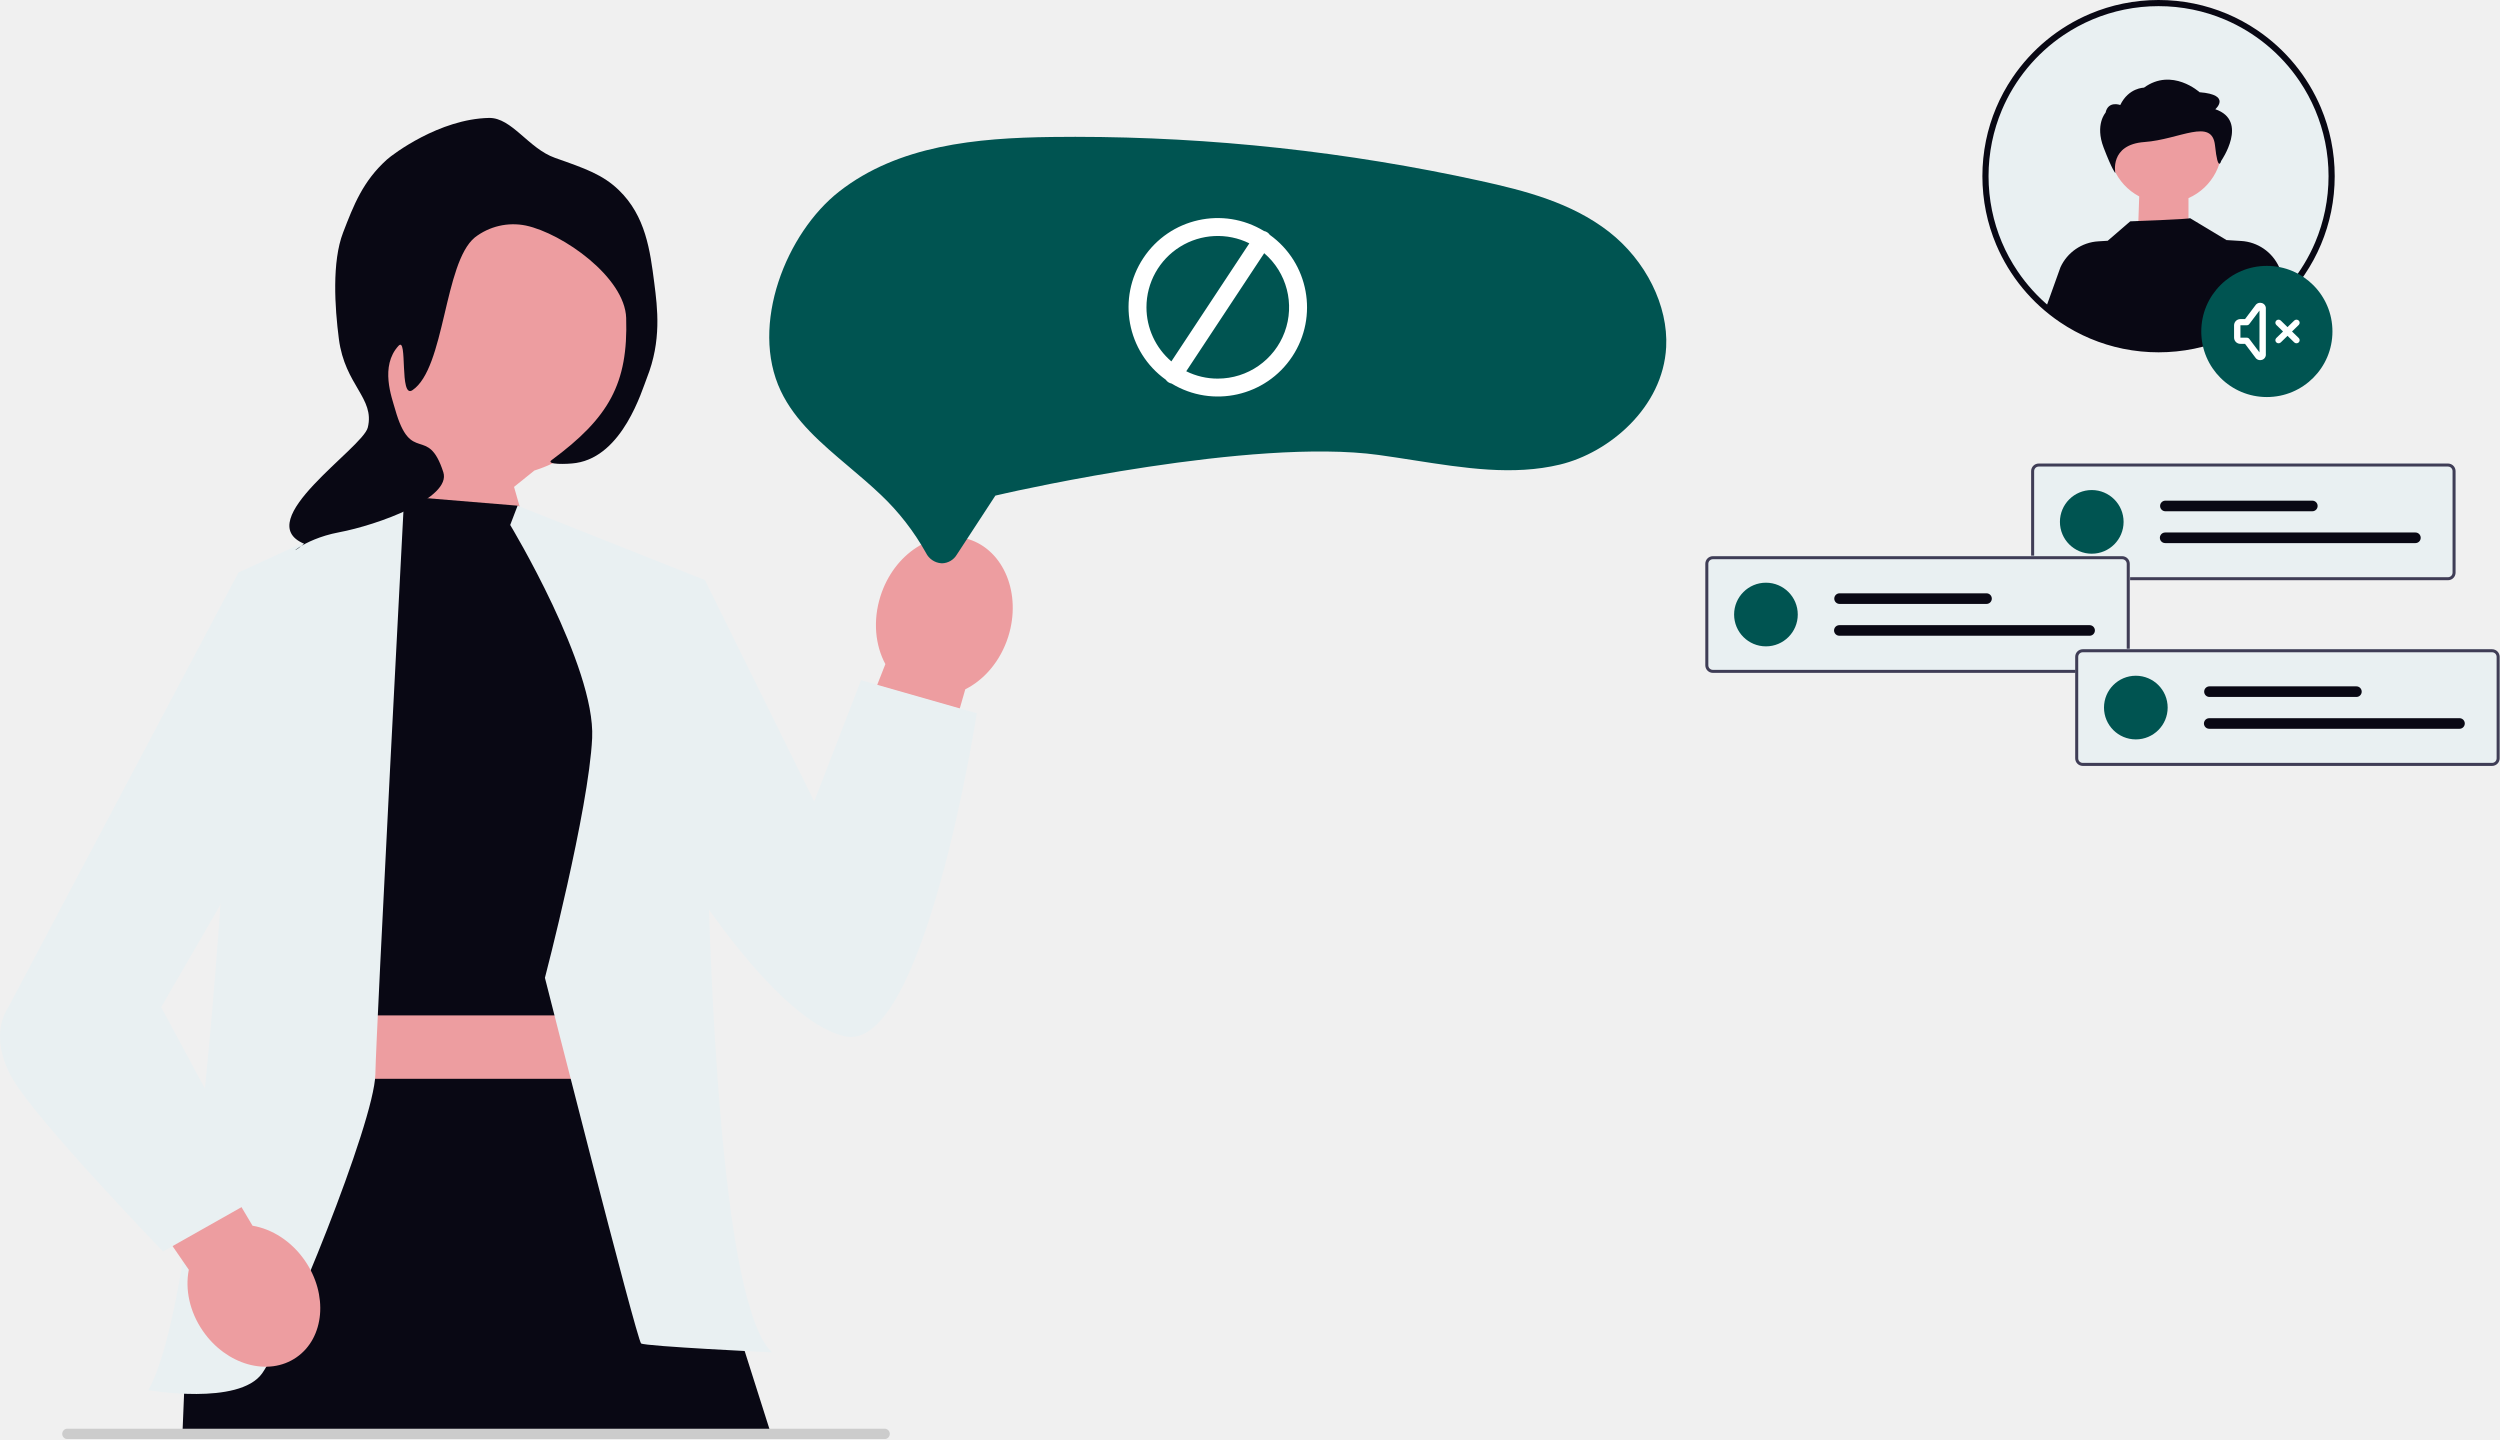
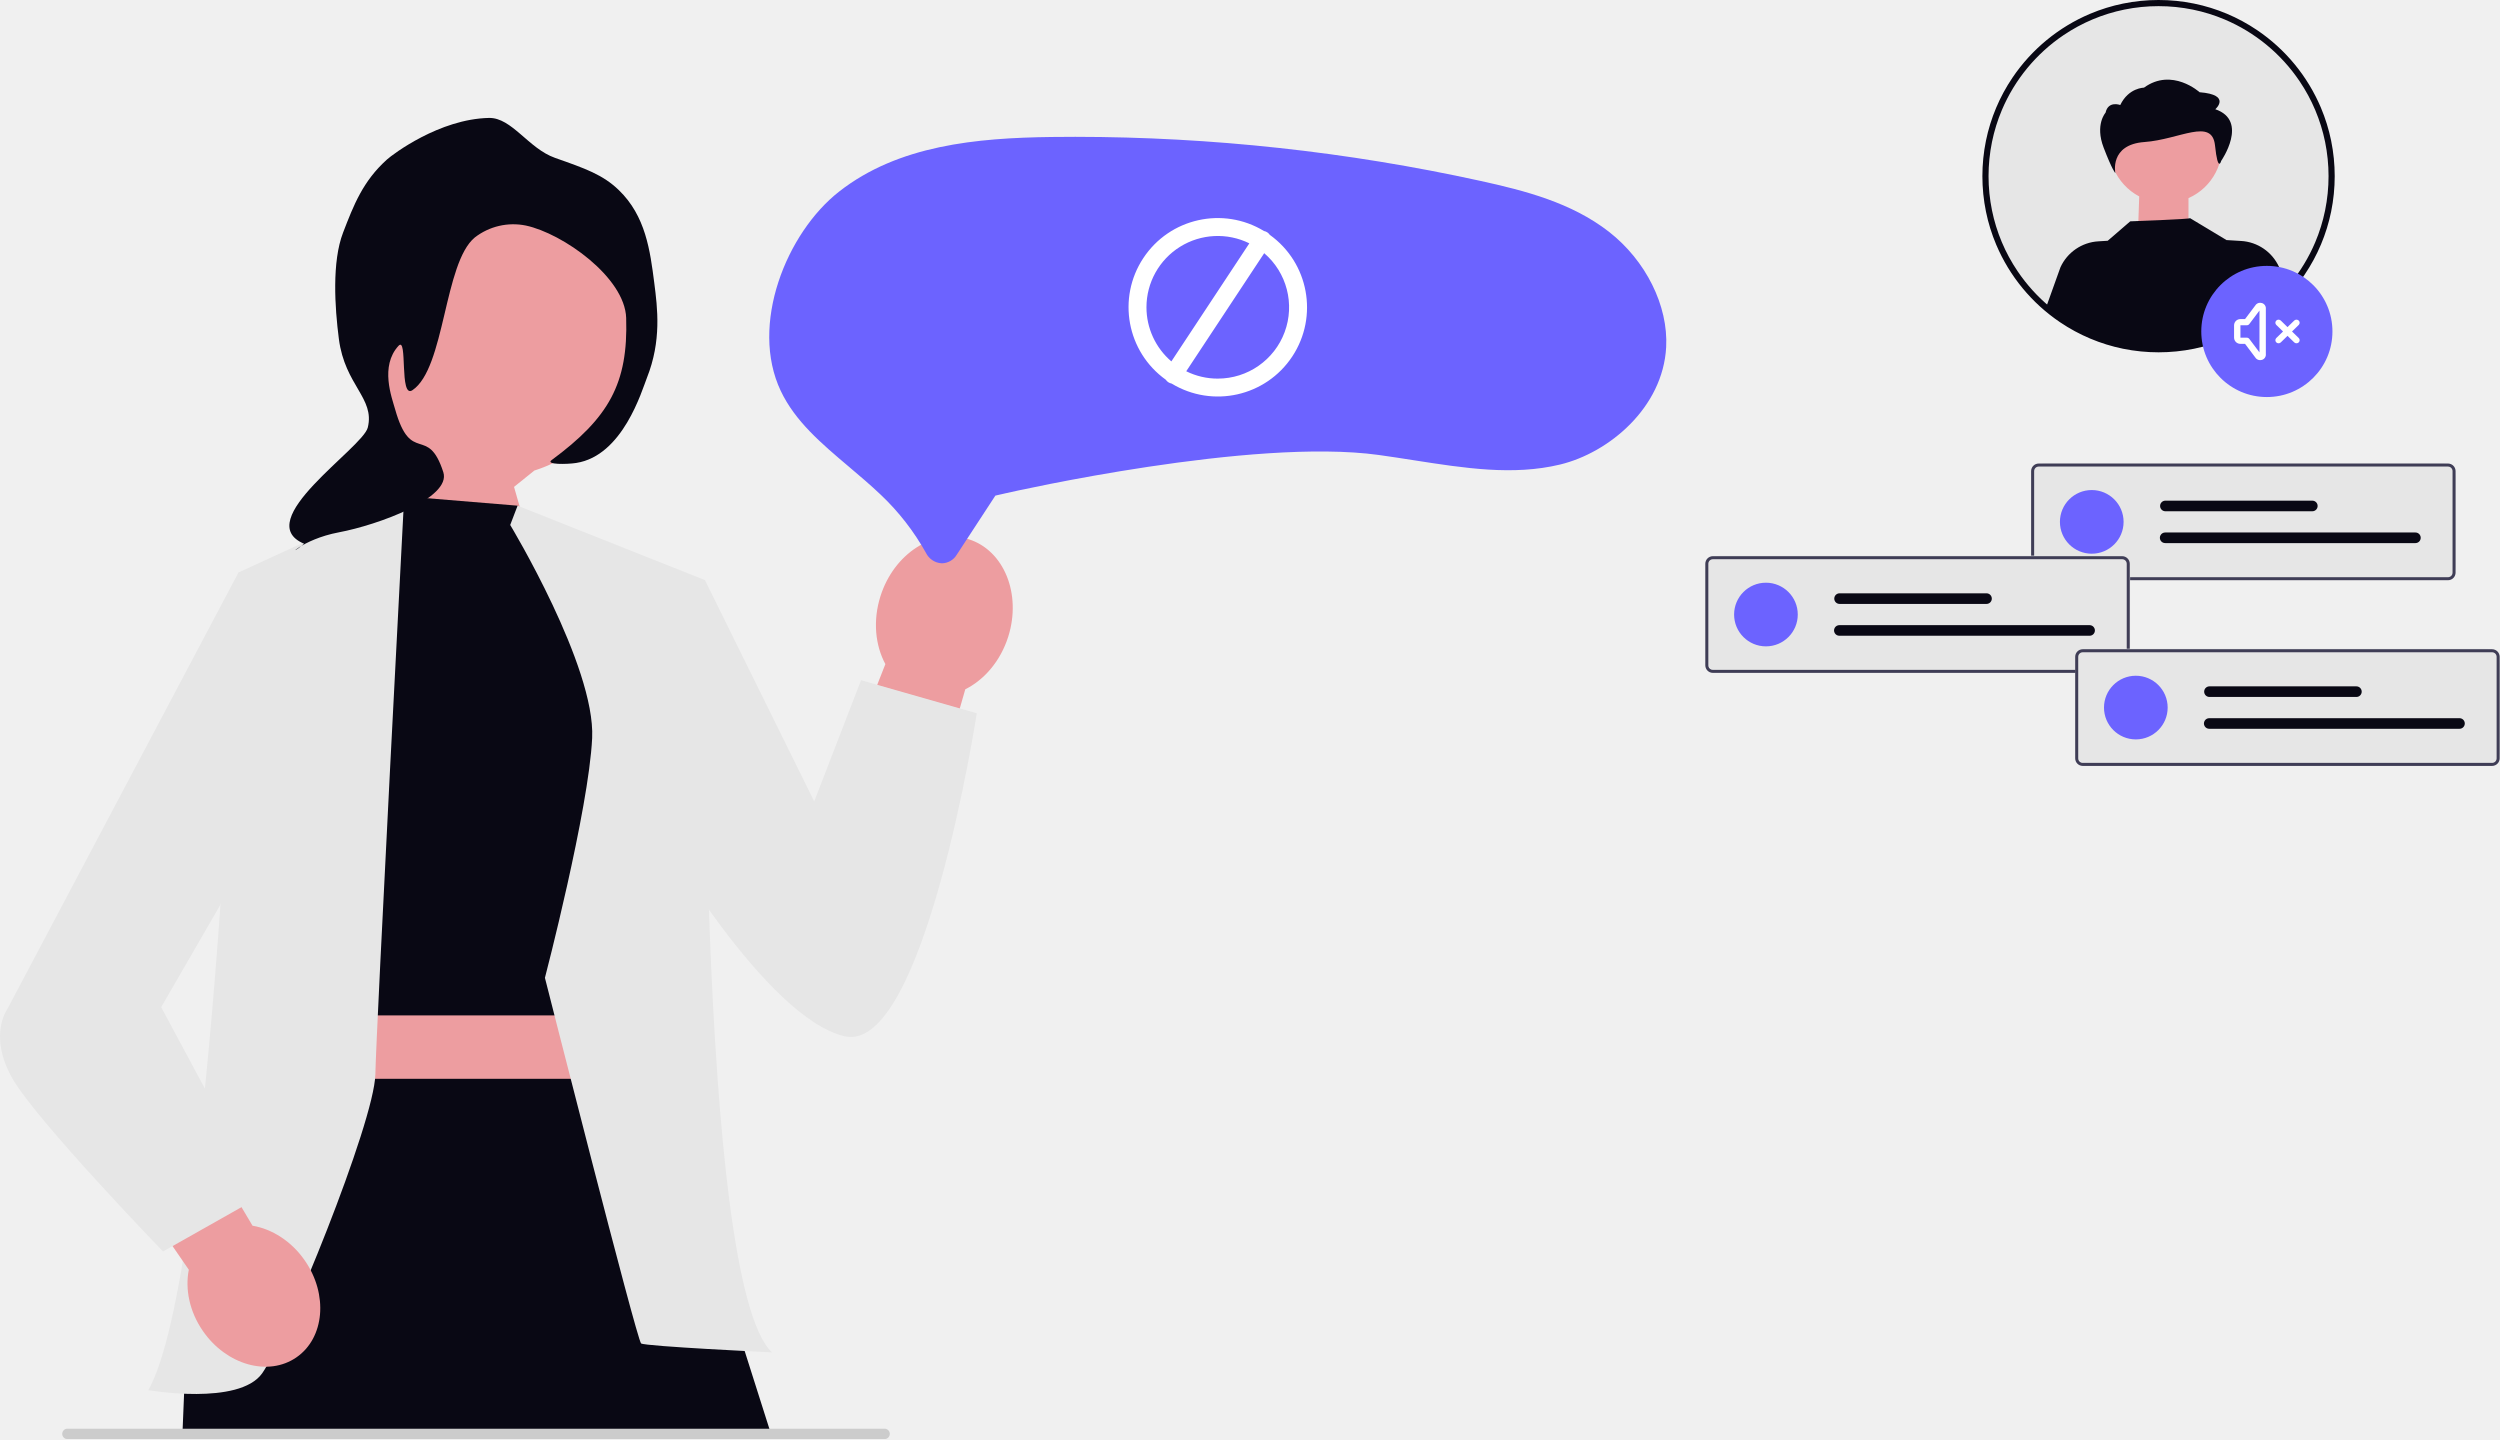
<svg xmlns="http://www.w3.org/2000/svg" width="960" height="552.586" viewBox="0 0 960 552.586" role="img" artist="Katerina Limpitsouni" source="https://undraw.co/">
  <g transform="translate(-132.939 -207.27)">
    <path d="M174.447,61.348A52.241,52.241,0,1,1,242.338,111.2l-7.791,6.276,13.983,48.94-16.291,11.526-51.483-42.9s11.122-14.166,17.087-30.142a52.184,52.184,0,0,1-23.4-43.551Z" transform="translate(95.782 276.765)" fill="#ed9da0" />
    <path d="M450.614,229.689,413.186,359.754l-37.855-26.269,44.6-113.479c-3.89-7.2-4.857-16.673-1.9-26.033,5.17-16.377,20.348-26.184,33.9-21.906s20.35,21.022,15.18,37.4c-2.954,9.36-9.183,16.557-16.5,20.226Z" transform="translate(52.994 242.271)" fill="#ed9da0" />
    <rect width="135.012" height="157.249" transform="translate(243.684 523.318)" fill="#ed9da0" />
    <path d="M121.4,435.608,90.78,528.664l-1.824,44.494H315.384l-43.669-137.55Z" transform="translate(113.991 185.924)" fill="#090814" />
    <path d="M346.408,610.3H32.05a2,2,0,0,1,0-3.953H346.408a1.993,1.993,0,0,1,0,3.953Z" transform="translate(126.475 149.558)" fill="#ccc" />
    <path d="M189.614,151.484l-32.095,73.294,3.176,125.967H269.171l3.405-133.66L232.3,155.011Z" transform="translate(99.387 246.442)" fill="#090814" />
-     <path d="M107,180.625s-9.4,269.526-34.628,314c0,0,34.864,6.076,43.734-6.49s43.07-96.228,43.443-114.755S170.633,151.37,170.633,151.37L107,180.625Z" transform="translate(117.523 246.466)" fill="#e9f0f2" />
-     <path d="M248.944,163.372l2.833-7.406,71.938,28.568s-3.357,269.35,25.766,296.57c0,0-48.653-2.321-50.268-3.435s-36.937-140.4-36.937-140.4,16.838-64.523,18.137-92.074-31.469-81.825-31.469-81.825Z" transform="translate(79.914 245.487)" fill="#e9f0f2" />
-     <path d="M320.758,197.531l18.253-5.266,41.97,85,17.987-46.555,44.438,12.7s-20.2,131.085-50.737,124.032S320.756,288.4,320.756,288.4v-90.87Z" transform="translate(64.618 237.755)" fill="#e9f0f2" />
+     <path d="M107,180.625s-9.4,269.526-34.628,314c0,0,34.864,6.076,43.734-6.49s43.07-96.228,43.443-114.755S170.633,151.37,170.633,151.37L107,180.625Z" transform="translate(117.523 246.466)" fill="#e6e6e6" />
+     <path d="M248.944,163.372l2.833-7.406,71.938,28.568s-3.357,269.35,25.766,296.57c0,0-48.653-2.321-50.268-3.435s-36.937-140.4-36.937-140.4,16.838-64.523,18.137-92.074-31.469-81.825-31.469-81.825Z" transform="translate(79.914 245.487)" fill="#e6e6e6" />
+     <path d="M320.758,197.531l18.253-5.266,41.97,85,17.987-46.555,44.438,12.7s-20.2,131.085-50.737,124.032S320.756,288.4,320.756,288.4v-90.87Z" transform="translate(64.618 237.755)" fill="#e6e6e6" />
    <path d="M75.552,497.97,14.3,408.922l28.16-24.775,57.561,96.916c7.466,1.245,14.927,5.909,20.086,13.374,9.025,13.064,7.58,29.7-3.227,37.174s-26.9,2.937-35.92-10.124c-5.158-7.465-6.882-16.093-5.407-23.517Z" transform="translate(129.892 196.885)" fill="#ed9da0" />
-     <path d="M102.457,196.057l-10.872-7.515L2.645,356.534s-7.219,10.13,2.2,26.452,57.76,66.3,57.76,66.3l38.091-21.514-38.8-72.3L98.463,292.22l3.991-96.162Z" transform="translate(132.938 238.548)" fill="#e9f0f2" />
+     <path d="M102.457,196.057l-10.872-7.515L2.645,356.534s-7.219,10.13,2.2,26.452,57.76,66.3,57.76,66.3l38.091-21.514-38.8-72.3L98.463,292.22l3.991-96.162Z" transform="translate(132.938 238.548)" fill="#e6e6e6" />
    <path d="M333.827,15.333c11.682,4.105,18.366,6.453,24.49,12.356,10.342,9.964,12.05,23.28,13.635,35.651,1.241,9.68,2.846,22.194-2.833,36.492-1.934,4.879-9.237,29.919-27.195,32.665-3.527.54-11.805.681-9.42-1.081,22.089-16.307,29.434-29.452,28.662-54.585-.481-15.617-24.343-32.477-38.51-35.507a24.13,24.13,0,0,0-19.605,4.565c-11.908,9.776-11.4,50.2-23.959,58.653-5.164,3.476-1.724-20.989-5.362-17.022-7.179,7.828-2.575,19.807-1.284,24.381,6.12,21.657,12.531,5.641,18.5,24.134,3.214,9.942-25.138,20.272-40.1,23.091-14.751,2.779-21.109,10.823-13.359,4.38-20.851-8.751,22.508-36.7,24.456-44.616,2.785-11.319-8.78-16.145-11.1-34-1.584-12.21-2.7-29.67,1.616-40.865,4.07-10.57,7.606-19.744,16.854-28.064,2.226-2,20.158-15.577,39.173-15.962,8.754-.176,15.189,11.759,25.335,15.326h0Z" transform="translate(12.225 252.557)" fill="#090814" />
-     <path d="M544.36,497.88c-.1,0-.2,0-.3-.007a7.123,7.123,0,0,1-5.847-3.955,93.441,93.441,0,0,0-17.291-22.272c-4.058-3.856-8.3-7.444-12.4-10.913-10.579-8.946-20.541-17.372-26.073-29.014-12.058-25.386,2.142-60.745,22.43-76.6,22.754-17.786,52.682-20.575,81.635-20.94q4.513-.057,9.032-.057h0a728.465,728.465,0,0,1,155.529,16.913c17.06,3.743,34.918,8.329,49.266,19.458,14.265,11.063,22.936,28.484,22.09,44.387-1.235,23.211-21.924,40.555-40.767,45.089-17.957,4.318-36.611,1.4-56.36-1.69-4.36-.682-8.868-1.387-13.326-2-48.448-6.66-139.457,13.868-143.313,14.745l-3.82.87-14.818,22.685a6.784,6.784,0,0,1-5.666,3.312Z" transform="translate(-49.685 -74.31)" fill="#005451" />
+     <path d="M544.36,497.88c-.1,0-.2,0-.3-.007a7.123,7.123,0,0,1-5.847-3.955,93.441,93.441,0,0,0-17.291-22.272c-4.058-3.856-8.3-7.444-12.4-10.913-10.579-8.946-20.541-17.372-26.073-29.014-12.058-25.386,2.142-60.745,22.43-76.6,22.754-17.786,52.682-20.575,81.635-20.94q4.513-.057,9.032-.057h0a728.465,728.465,0,0,1,155.529,16.913c17.06,3.743,34.918,8.329,49.266,19.458,14.265,11.063,22.936,28.484,22.09,44.387-1.235,23.211-21.924,40.555-40.767,45.089-17.957,4.318-36.611,1.4-56.36-1.69-4.36-.682-8.868-1.387-13.326-2-48.448-6.66-139.457,13.868-143.313,14.745l-3.82.87-14.818,22.685a6.784,6.784,0,0,1-5.666,3.312Z" transform="translate(-49.685 -74.31)" fill="#6c63ff" />
    <g transform="translate(912.888 385.075)">
-       <path d="M5.821,0H157.173a5.822,5.822,0,0,1,5.822,5.822V39a5.821,5.821,0,0,1-5.822,5.821H5.821A5.821,5.821,0,0,1,0,39V5.821A5.821,5.821,0,0,1,5.821,0Z" transform="translate(0.132 0)" fill="#e9f0f2" />
+       <path d="M5.821,0H157.173a5.822,5.822,0,0,1,5.822,5.822V39a5.821,5.821,0,0,1-5.822,5.821H5.821A5.821,5.821,0,0,1,0,39V5.821A5.821,5.821,0,0,1,5.821,0Z" transform="translate(0.132 0)" fill="#e6e6e6" />
      <path d="M624.855,346.138H467.682a2.914,2.914,0,0,1-2.91-2.91V304.239a2.914,2.914,0,0,1,2.91-2.911H624.855a2.914,2.914,0,0,1,2.91,2.91v38.989A2.914,2.914,0,0,1,624.855,346.138ZM467.682,302.493a1.748,1.748,0,0,0-1.746,1.747v38.989a1.748,1.748,0,0,0,1.747,1.747H624.856a1.748,1.748,0,0,0,1.747-1.747V304.24a1.748,1.748,0,0,0-1.747-1.747Z" transform="translate(-464.772 -301.137)" fill="#3f3d56" />
-       <ellipse cx="12.224" cy="12.224" rx="12.224" ry="12.224" transform="translate(11.061 10.372)" fill="#005451" />
+       <ellipse cx="12.224" cy="12.224" rx="12.224" ry="12.224" transform="translate(11.061 10.372)" fill="#6c63ff" />
      <path d="M551.811,325.817a2.038,2.038,0,0,0,0,4.075h56.465a2.037,2.037,0,0,0,0-4.075Z" transform="translate(-500.293 -311.37)" fill="#090814" />
      <path d="M551.811,346.817a2.038,2.038,0,1,0,0,4.075h96.05a2.037,2.037,0,0,0,0-4.075Z" transform="translate(-500.293 -320.146)" fill="#090814" />
    </g>
    <g transform="translate(787.774 420.654)">
-       <path d="M5.821,0H157.173a5.822,5.822,0,0,1,5.822,5.822V39a5.821,5.821,0,0,1-5.822,5.821H5.821A5.821,5.821,0,0,1,0,39V5.821A5.821,5.821,0,0,1,5.821,0Z" transform="translate(0.132 0)" fill="#e9f0f2" />
+       <path d="M5.821,0H157.173a5.822,5.822,0,0,1,5.822,5.822V39a5.821,5.821,0,0,1-5.822,5.821H5.821A5.821,5.821,0,0,1,0,39V5.821A5.821,5.821,0,0,1,5.821,0Z" transform="translate(0.132 0)" fill="#e6e6e6" />
      <path d="M624.855,346.138H467.682a2.914,2.914,0,0,1-2.91-2.91V304.239a2.914,2.914,0,0,1,2.91-2.911H624.855a2.914,2.914,0,0,1,2.91,2.91v38.989A2.914,2.914,0,0,1,624.855,346.138ZM467.682,302.493a1.748,1.748,0,0,0-1.746,1.747v38.989a1.748,1.748,0,0,0,1.747,1.747H624.856a1.748,1.748,0,0,0,1.747-1.747V304.24a1.748,1.748,0,0,0-1.747-1.747Z" transform="translate(-464.772 -301.137)" fill="#3f3d56" />
-       <ellipse cx="12.224" cy="12.224" rx="12.224" ry="12.224" transform="translate(11.061 10.372)" fill="#005451" />
+       <ellipse cx="12.224" cy="12.224" rx="12.224" ry="12.224" transform="translate(11.061 10.372)" fill="#6c63ff" />
      <path d="M551.811,325.817a2.038,2.038,0,0,0,0,4.075h56.465a2.037,2.037,0,0,0,0-4.075Z" transform="translate(-500.293 -311.37)" fill="#090814" />
      <path d="M551.811,346.817a2.038,2.038,0,1,0,0,4.075h96.05a2.037,2.037,0,0,0,0-4.075Z" transform="translate(-500.293 -320.146)" fill="#090814" />
    </g>
    <g transform="translate(929.812 456.382)">
-       <path d="M5.821,0H157.173a5.822,5.822,0,0,1,5.822,5.822V39a5.821,5.821,0,0,1-5.822,5.821H5.821A5.821,5.821,0,0,1,0,39V5.821A5.821,5.821,0,0,1,5.821,0Z" transform="translate(0.132 0)" fill="#e9f0f2" />
+       <path d="M5.821,0H157.173a5.822,5.822,0,0,1,5.822,5.822V39a5.821,5.821,0,0,1-5.822,5.821H5.821A5.821,5.821,0,0,1,0,39V5.821A5.821,5.821,0,0,1,5.821,0Z" transform="translate(0.132 0)" fill="#e6e6e6" />
      <path d="M624.855,346.138H467.682a2.914,2.914,0,0,1-2.91-2.91V304.239a2.914,2.914,0,0,1,2.91-2.911H624.855a2.914,2.914,0,0,1,2.91,2.91v38.989A2.914,2.914,0,0,1,624.855,346.138ZM467.682,302.493a1.748,1.748,0,0,0-1.746,1.747v38.989a1.748,1.748,0,0,0,1.747,1.747H624.856a1.748,1.748,0,0,0,1.747-1.747V304.24a1.748,1.748,0,0,0-1.747-1.747Z" transform="translate(-464.772 -301.137)" fill="#3f3d56" />
-       <ellipse cx="12.224" cy="12.224" rx="12.224" ry="12.224" transform="translate(11.061 10.372)" fill="#005451" />
+       <ellipse cx="12.224" cy="12.224" rx="12.224" ry="12.224" transform="translate(11.061 10.372)" fill="#6c63ff" />
      <path d="M551.811,325.817a2.038,2.038,0,0,0,0,4.075h56.465a2.037,2.037,0,0,0,0-4.075Z" transform="translate(-500.293 -311.37)" fill="#090814" />
      <path d="M551.811,346.817a2.038,2.038,0,1,0,0,4.075h96.05a2.037,2.037,0,0,0,0-4.075Z" transform="translate(-500.293 -320.146)" fill="#090814" />
    </g>
    <path d="M16.5,63.521a3.422,3.422,0,0,1-2.235-1.478,34.24,34.24,0,0,1,37.713-57.1,3.442,3.442,0,0,1,2.235,1.48A34.239,34.239,0,0,1,16.5,63.521Zm17.738-1.9A27.377,27.377,0,0,0,52.062,13.459L22.122,58.8A27.213,27.213,0,0,0,34.235,61.624ZM6.85,34.235a27.345,27.345,0,0,0,9.562,20.78L46.35,9.678A27.381,27.381,0,0,0,6.85,34.235Z" transform="translate(566.332 291.035)" fill="#fff" />
    <g transform="translate(894.176 207.27)">
-       <ellipse cx="66.466" cy="66.466" rx="66.466" ry="66.466" transform="translate(1.181 1.181)" fill="#e9f0f2" />
+       <ellipse cx="66.466" cy="66.466" rx="66.466" ry="66.466" transform="translate(1.181 1.181)" fill="#e6e6e6" />
      <path d="M66.146-1.5A68.14,68.14,0,0,1,79.778-.126a67.283,67.283,0,0,1,24.191,10.179,67.84,67.84,0,0,1,24.507,29.761,67.315,67.315,0,0,1,3.942,12.7,68.295,68.295,0,0,1,0,27.264,67.283,67.283,0,0,1-10.179,24.191,67.839,67.839,0,0,1-29.761,24.507,67.312,67.312,0,0,1-12.7,3.942,68.295,68.295,0,0,1-27.264,0,67.284,67.284,0,0,1-24.191-10.179A67.84,67.84,0,0,1,3.816,92.477a67.316,67.316,0,0,1-3.942-12.7,68.295,68.295,0,0,1,0-27.264A67.282,67.282,0,0,1,10.054,28.324,67.84,67.84,0,0,1,39.815,3.816a67.313,67.313,0,0,1,12.7-3.942A68.14,68.14,0,0,1,66.146-1.5Zm0,132.931A65.773,65.773,0,0,0,79.3,130.1a64.92,64.92,0,0,0,23.342-9.823A65.479,65.479,0,0,0,126.3,91.558,64.949,64.949,0,0,0,130.1,79.3a65.935,65.935,0,0,0,0-26.317,64.921,64.921,0,0,0-9.823-23.342A65.479,65.479,0,0,0,91.558,5.991,64.947,64.947,0,0,0,79.3,2.187a65.933,65.933,0,0,0-26.317,0A64.921,64.921,0,0,0,29.645,12.01,65.479,65.479,0,0,0,5.991,40.735a64.948,64.948,0,0,0-3.8,12.253,65.933,65.933,0,0,0,0,26.317,64.921,64.921,0,0,0,9.823,23.342A65.479,65.479,0,0,0,40.735,126.3a64.947,64.947,0,0,0,12.253,3.8A65.773,65.773,0,0,0,66.146,131.431Z" transform="translate(1.5 1.5)" fill="#090814" />
      <path d="M11.543,40.84a21.671,21.671,0,1,1,18.913.654V54.7l-19.42.5Z" transform="translate(48.683 34.591)" fill="#ed9da0" />
      <path d="M600.079,123.523s6.393-5.55-6.022-6.531c0,0-10.584-9.6-21.371-1.755,0,0-5.884,0-9.1,6.659,0,0-4.628-1.755-5.645,2.942,0,0-4.136,4.57-.75,13.4s4.511,9.807,4.511,9.807-2.376-10.953,11.169-11.934,25.97-9.466,27.1,1.322,2.37,5.914,2.37,5.914S613.058,127.936,600.079,123.523Z" transform="translate(-510.641 -81.573)" fill="#090814" />
      <path d="M613.1,237a66.442,66.442,0,0,1-92.99,6.72l5.7-15.907a17.107,17.107,0,0,1,14.531-9.978l3.627-.223,8.648-7.459s23.3-.832,22.956-1.23l14.115,8.49-.012-.059,5.549.34a17.1,17.1,0,0,1,14.531,9.978Z" transform="translate(-495.841 -125.16)" fill="#090814" />
      <g transform="translate(84.053 102.098)">
-         <circle cx="25.184" cy="25.184" r="25.184" fill="#005451" />
+         <circle cx="25.184" cy="25.184" r="25.184" fill="#6c63ff" />
        <path d="M8.1,20.938,4.211,15.773H2.441A2.409,2.409,0,0,1,0,13.4V8.643a2.415,2.415,0,0,1,2.441-2.38h1.77L8.1,1.1A2.189,2.189,0,0,1,10.02,0a2.227,2.227,0,0,1,.692.11A2.123,2.123,0,0,1,12.2,2.379V19.656a2.125,2.125,0,0,1-1.489,2.273,2.224,2.224,0,0,1-.692.107A2.19,2.19,0,0,1,8.1,20.938ZM2.441,13.4H4.882a1.23,1.23,0,0,1,1.027.55l3.85,5.106V2.985L5.909,8.093a1.226,1.226,0,0,1-1.027.55H2.441ZM23.1,15.215,20.522,12.7,17.942,15.22a1.251,1.251,0,0,1-1.724,0,1.162,1.162,0,0,1,0-1.685L18.8,11.021,16.218,8.509a1.157,1.157,0,0,1,0-1.68,1.239,1.239,0,0,1,1.724,0l2.579,2.512L23.1,6.83a1.25,1.25,0,0,1,1.732,0,1.17,1.17,0,0,1,0,1.68l-2.579,2.517,2.579,2.509a1.17,1.17,0,0,1,0,1.68,1.25,1.25,0,0,1-1.732,0Z" transform="translate(12.592 14.166)" fill="#fff" />
      </g>
    </g>
  </g>
</svg>
